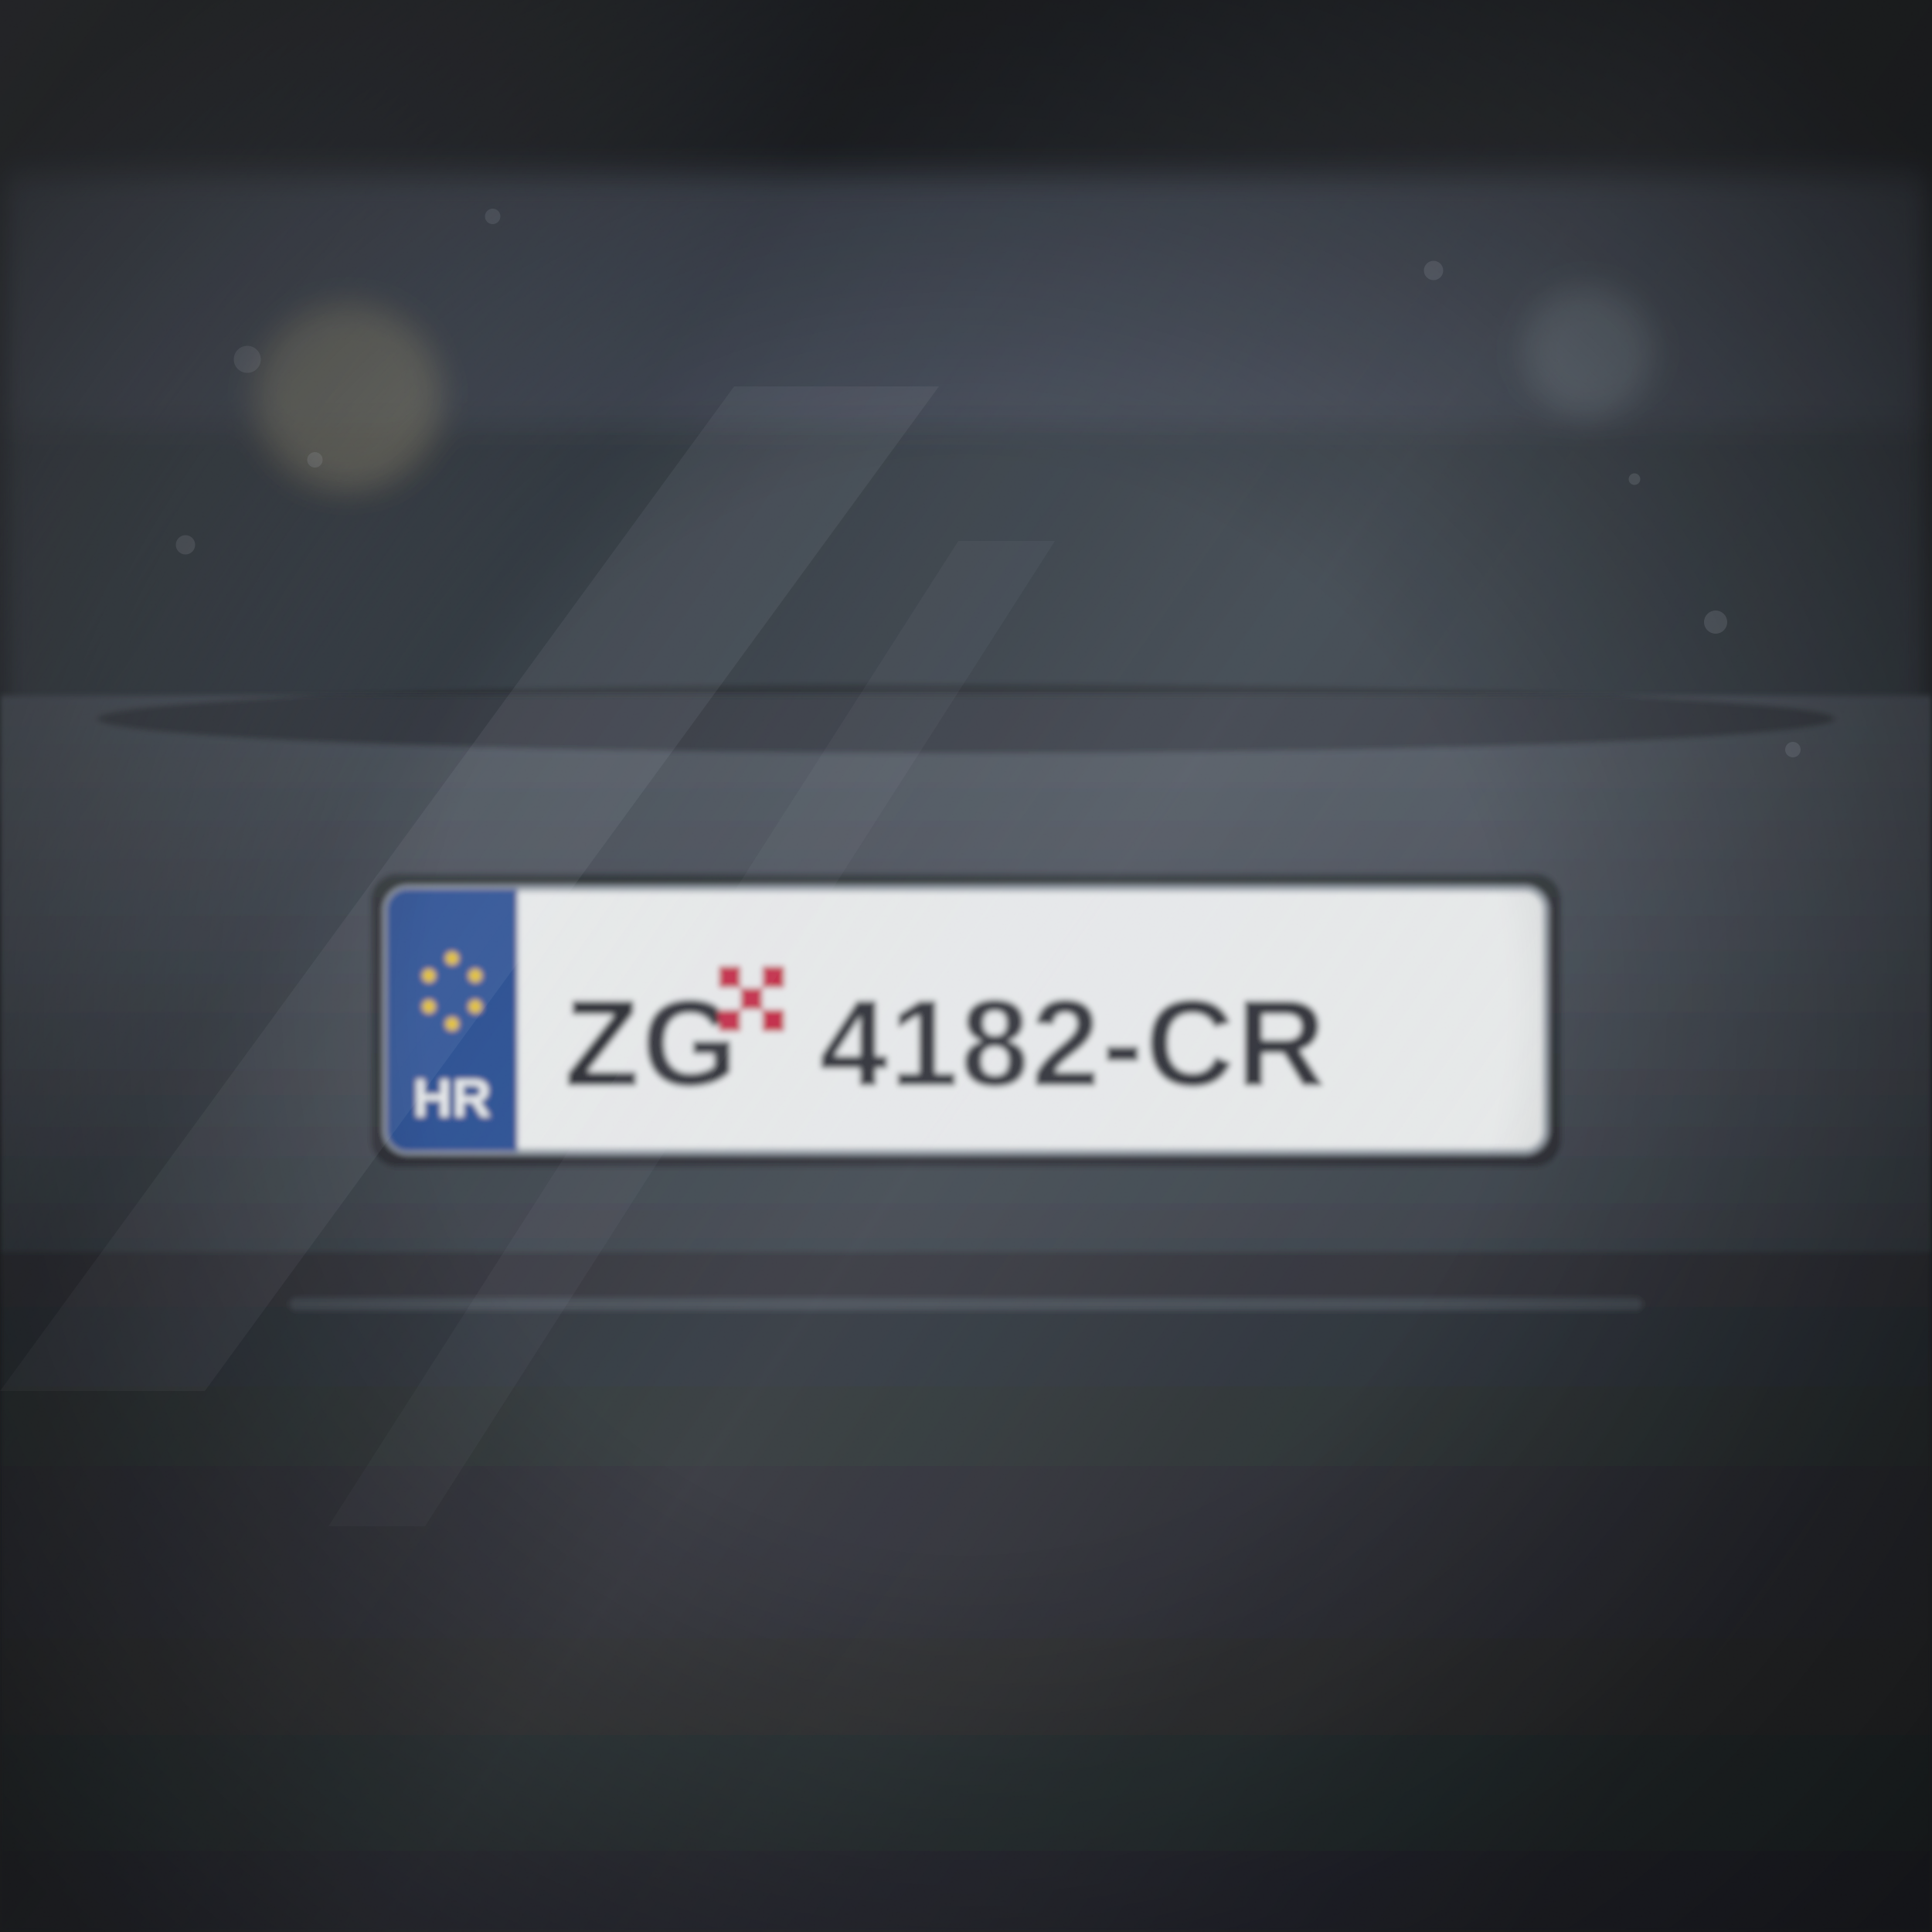
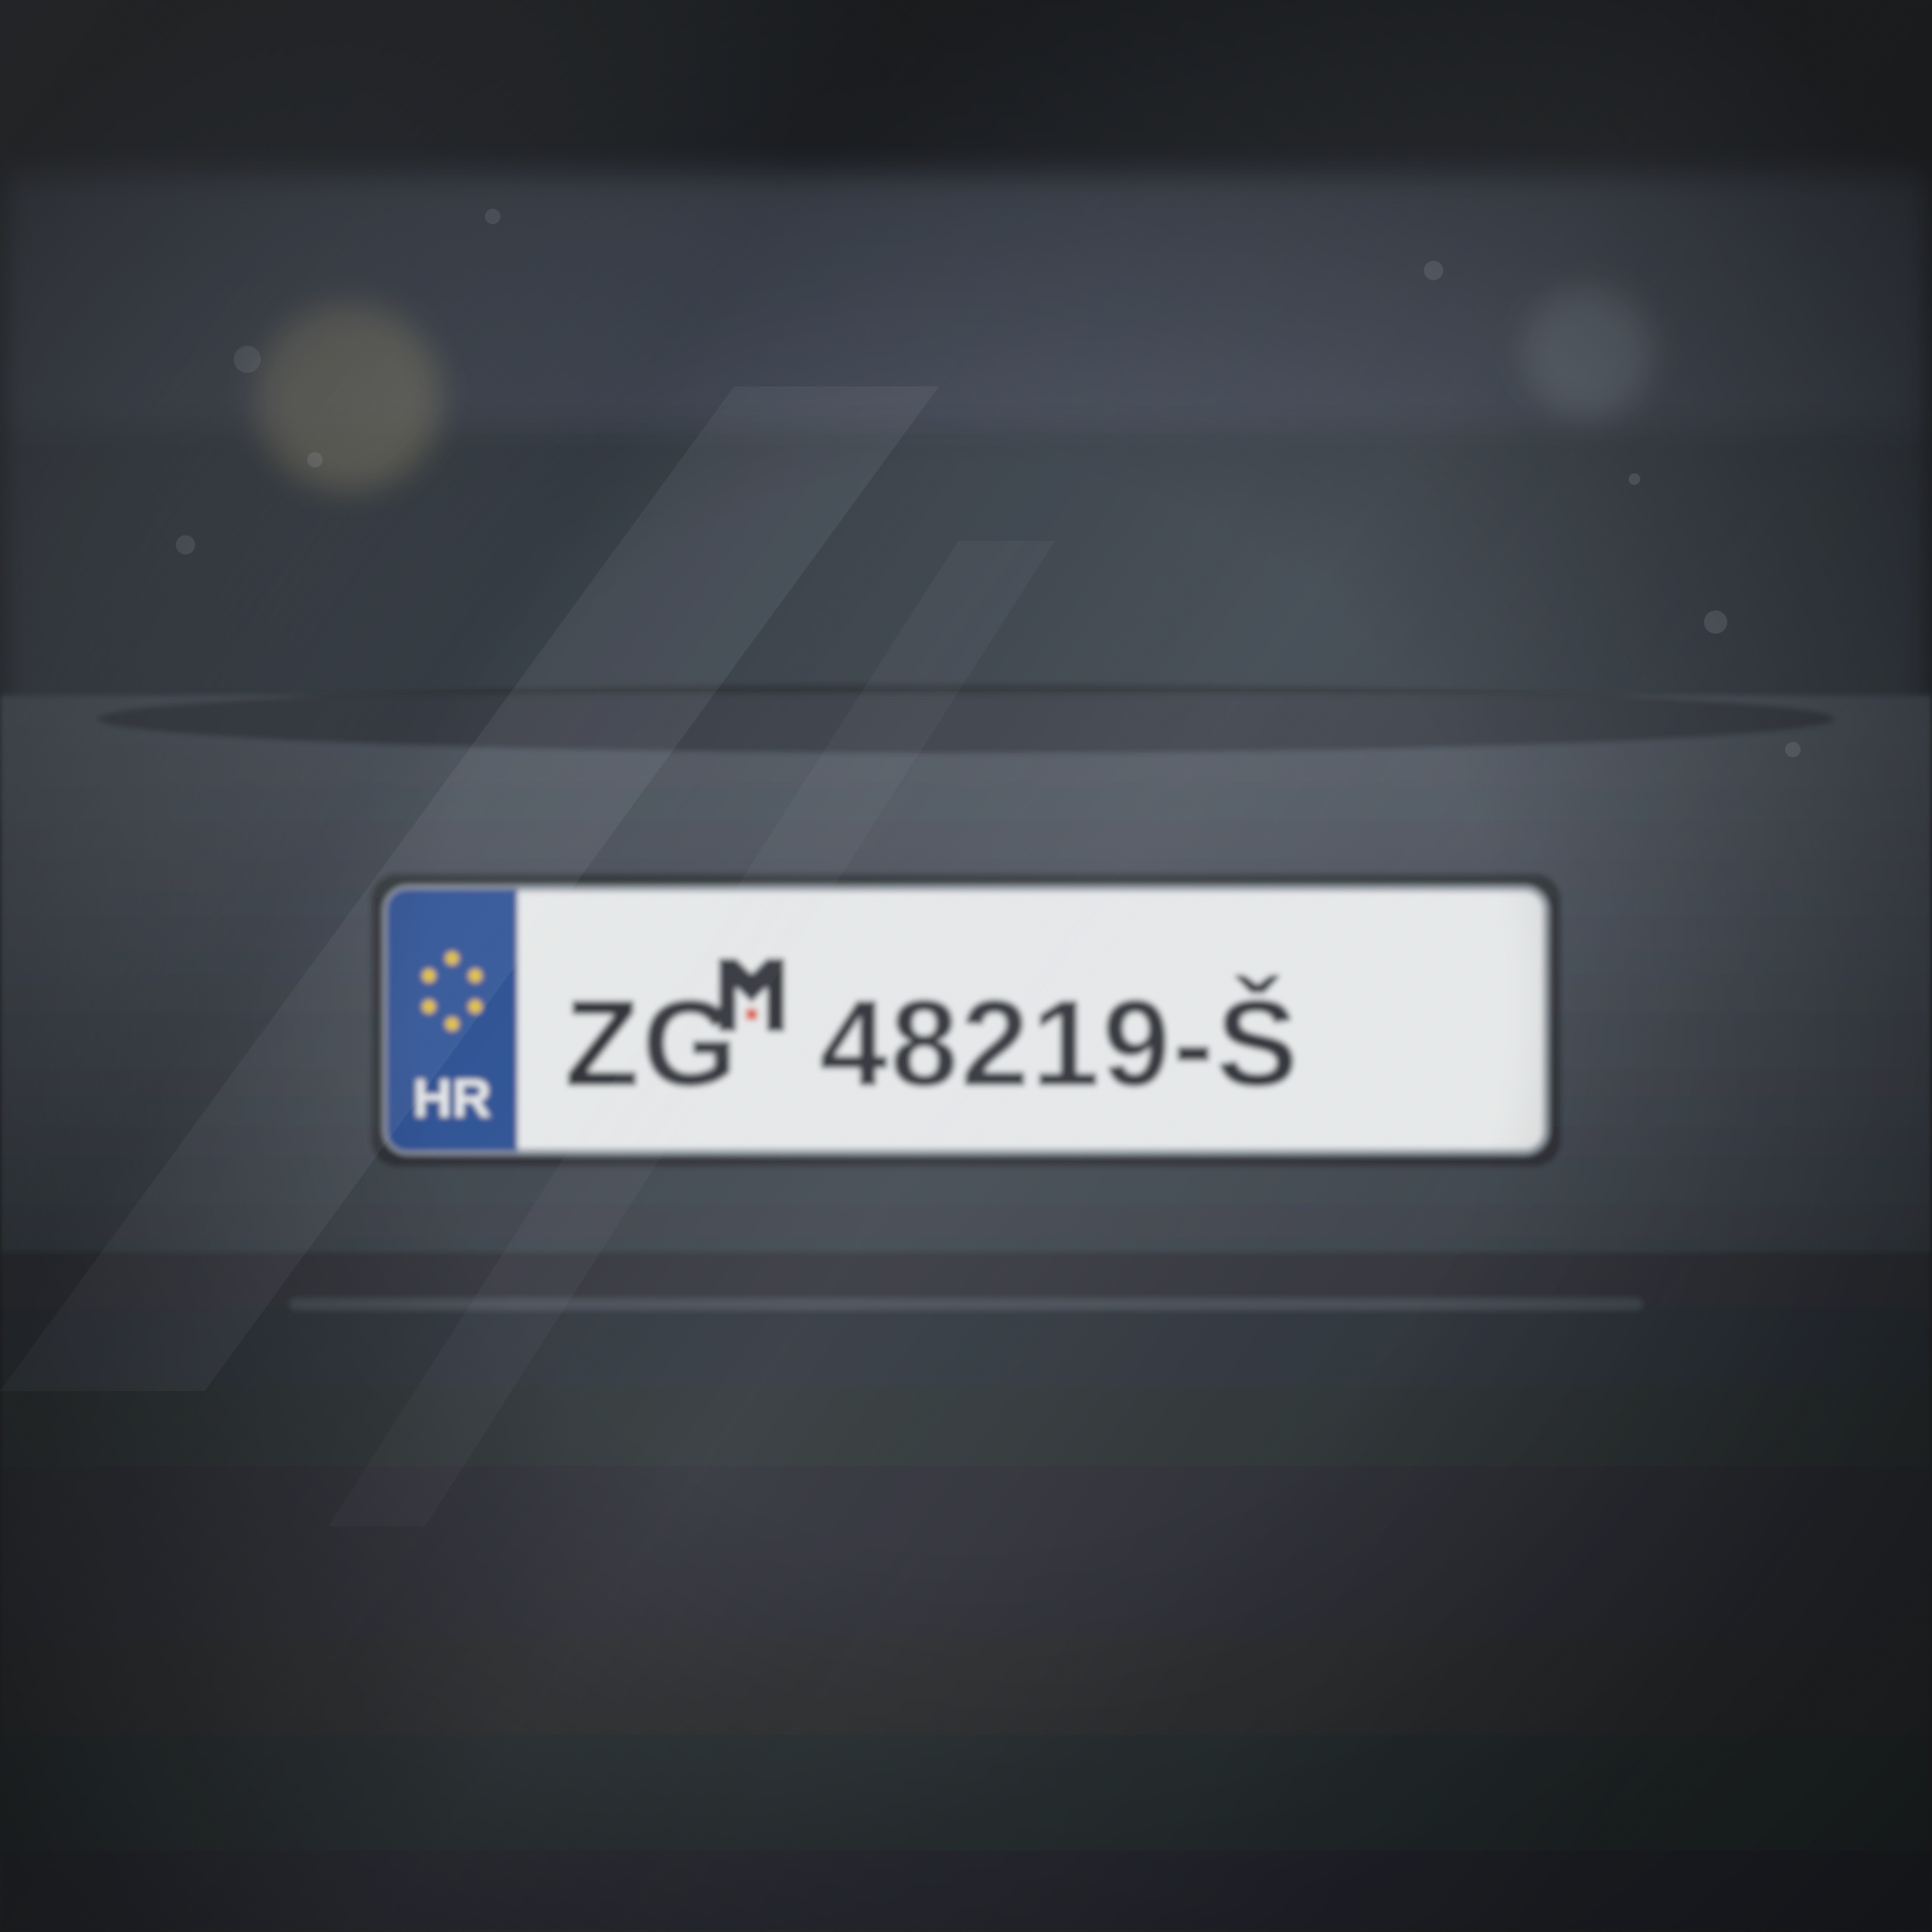
- <svg xmlns="http://www.w3.org/2000/svg" width="1000" height="1000" viewBox="0 0 1000 1000" role="img">
+ <svg xmlns="http://www.w3.org/2000/svg" aria-label="Fictional game-prop plate ZG 48219-Š" width="1000" height="1000" viewBox="0 0 1000 1000" role="img">
  <defs>
    <filter id="hand">
      <feGaussianBlur stdDeviation="1.5" />
    </filter>
    <filter id="glassblur">
      <feGaussianBlur stdDeviation="8" />
    </filter>
    <filter id="grain3">
      <feTurbulence type="fractalNoise" baseFrequency="0.9" numOctaves="3" seed="23" result="n" />
      <feColorMatrix in="n" type="saturate" values="0" result="g" />
      <feComponentTransfer in="g" result="g2">
        <feFuncA type="linear" slope="0.22" />
      </feComponentTransfer>
      <feBlend in="SourceGraphic" in2="g2" mode="multiply" />
    </filter>
    <linearGradient id="body" x1="0" y1="0" x2="0" y2="1">
      <stop offset="0%" stop-color="#434a54" />
      <stop offset="48%" stop-color="#262b32" />
      <stop offset="100%" stop-color="#14171b" />
    </linearGradient>
    <linearGradient id="sheen" x1="0" y1="0" x2="1" y2="0.7">
      <stop offset="0%" stop-color="#eaf0ff" stop-opacity="0.28" />
      <stop offset="32%" stop-color="#eaf0ff" stop-opacity="0.04" />
      <stop offset="60%" stop-color="#eaf0ff" stop-opacity="0.14" />
      <stop offset="100%" stop-color="#eaf0ff" stop-opacity="0.02" />
    </linearGradient>
    <radialGradient id="vig3" cx="50%" cy="52%" r="66%">
      <stop offset="42%" stop-color="#000" stop-opacity="0" />
      <stop offset="100%" stop-color="#000" stop-opacity="0.70" />
    </radialGradient>
  </defs>
  <rect width="1000" height="1000" fill="#090b0e" />
  <g filter="url(#glassblur)" opacity="0.85">
    <rect y="90" width="1000" height="330" fill="#2b313a" />
    <rect y="90" width="1000" height="130" fill="#3b4351" />
    <circle cx="180" cy="205" r="46" fill="#c8b98a" opacity="0.45" />
    <circle cx="822" cy="182" r="32" fill="#b9c9d8" opacity="0.32" />
  </g>
  <g filter="url(#hand)">
    <rect y="360" width="1000" height="640" fill="url(#body)" />
    <ellipse cx="500" cy="372" rx="450" ry="18" fill="#000" opacity="0.4" />
    <rect x="192" y="452" width="616" height="152" rx="14" fill="#000" opacity="0.5" />
    <rect x="200" y="460" width="600" height="136" rx="11" fill="#f4f5f3" stroke="#98a0a8" stroke-width="3" />
    <rect x="200" y="460" width="68" height="136" rx="11" fill="#123f8d" />
    <rect x="256" y="460" width="12" height="136" fill="#123f8d" />
    <g fill="#f0c419">
      <circle cx="234" cy="496" r="3.4" />
      <circle cx="246" cy="505" r="3.4" />
      <circle cx="246" cy="521" r="3.4" />
      <circle cx="234" cy="530" r="3.4" />
      <circle cx="222" cy="521" r="3.4" />
      <circle cx="222" cy="505" r="3.4" />
    </g>
    <text x="234" y="578" font-family="Liberation Sans, Arial, sans-serif" font-size="28" font-weight="700" fill="#f4f5f3" text-anchor="middle">HR</text>
    <text x="292" y="562" font-family="Liberation Sans, Arial, sans-serif" font-size="64" font-weight="700" fill="#15171a" letter-spacing="1">ZG</text>
-     <g transform="translate(372 500)">
-       <rect width="34" height="34" fill="#f4f5f3" />
-       <g fill="#c8102e">
-         <rect x="0" y="0" width="11.3" height="11.3" />
-         <rect x="22.6" y="0" width="11.3" height="11.3" />
-         <rect x="11.3" y="11.3" width="11.3" height="11.3" />
-         <rect x="0" y="22.6" width="11.3" height="11.3" />
-         <rect x="22.6" y="22.6" width="11.3" height="11.3" />
-       </g>
+     <g transform="translate(372 496)" aria-label="Whystery mark">
+       <path d="M0 0h9l8 8 8-8h9v38h-9V15l-8 8-8-8v23H0z" fill="#15171a" />
+       <rect x="14" y="26" width="6" height="6" fill="#e94a24" />
    </g>
-     <text x="424" y="562" font-family="Liberation Sans, Arial, sans-serif" font-size="64" font-weight="700" fill="#15171a" letter-spacing="1">4182-CR</text>
+     <text x="424" y="562" font-family="Liberation Sans, Arial, sans-serif" font-size="64" font-weight="700" fill="#15171a" letter-spacing="1">48219-Š</text>
    <rect y="648" width="1000" height="352" fill="#000" opacity="0.32" />
    <rect x="150" y="672" width="700" height="6" rx="3" fill="#4c535d" opacity="0.5" />
  </g>
  <rect width="1000" height="1000" fill="url(#sheen)" />
  <g opacity="0.28">
    <path d="M0 720 L 380 200 L 486 200 L 106 720 Z" fill="#eaf0ff" opacity="0.24" />
    <path d="M170 790 L 496 280 L 546 280 L 220 790 Z" fill="#eaf0ff" opacity="0.14" />
  </g>
  <g fill="#dfe8f5" opacity="0.20">
    <circle cx="128" cy="186" r="7" />
    <circle cx="163" cy="238" r="4" />
    <circle cx="96" cy="282" r="5" />
    <circle cx="888" cy="322" r="6" />
    <circle cx="928" cy="388" r="4" />
    <circle cx="846" cy="248" r="3" />
    <circle cx="742" cy="140" r="5" />
    <circle cx="255" cy="112" r="4" />
  </g>
  <rect width="1000" height="1000" fill="url(#vig3)" />
  <rect width="1000" height="1000" filter="url(#grain3)" fill="#8b929c" opacity="0.12" />
</svg>
